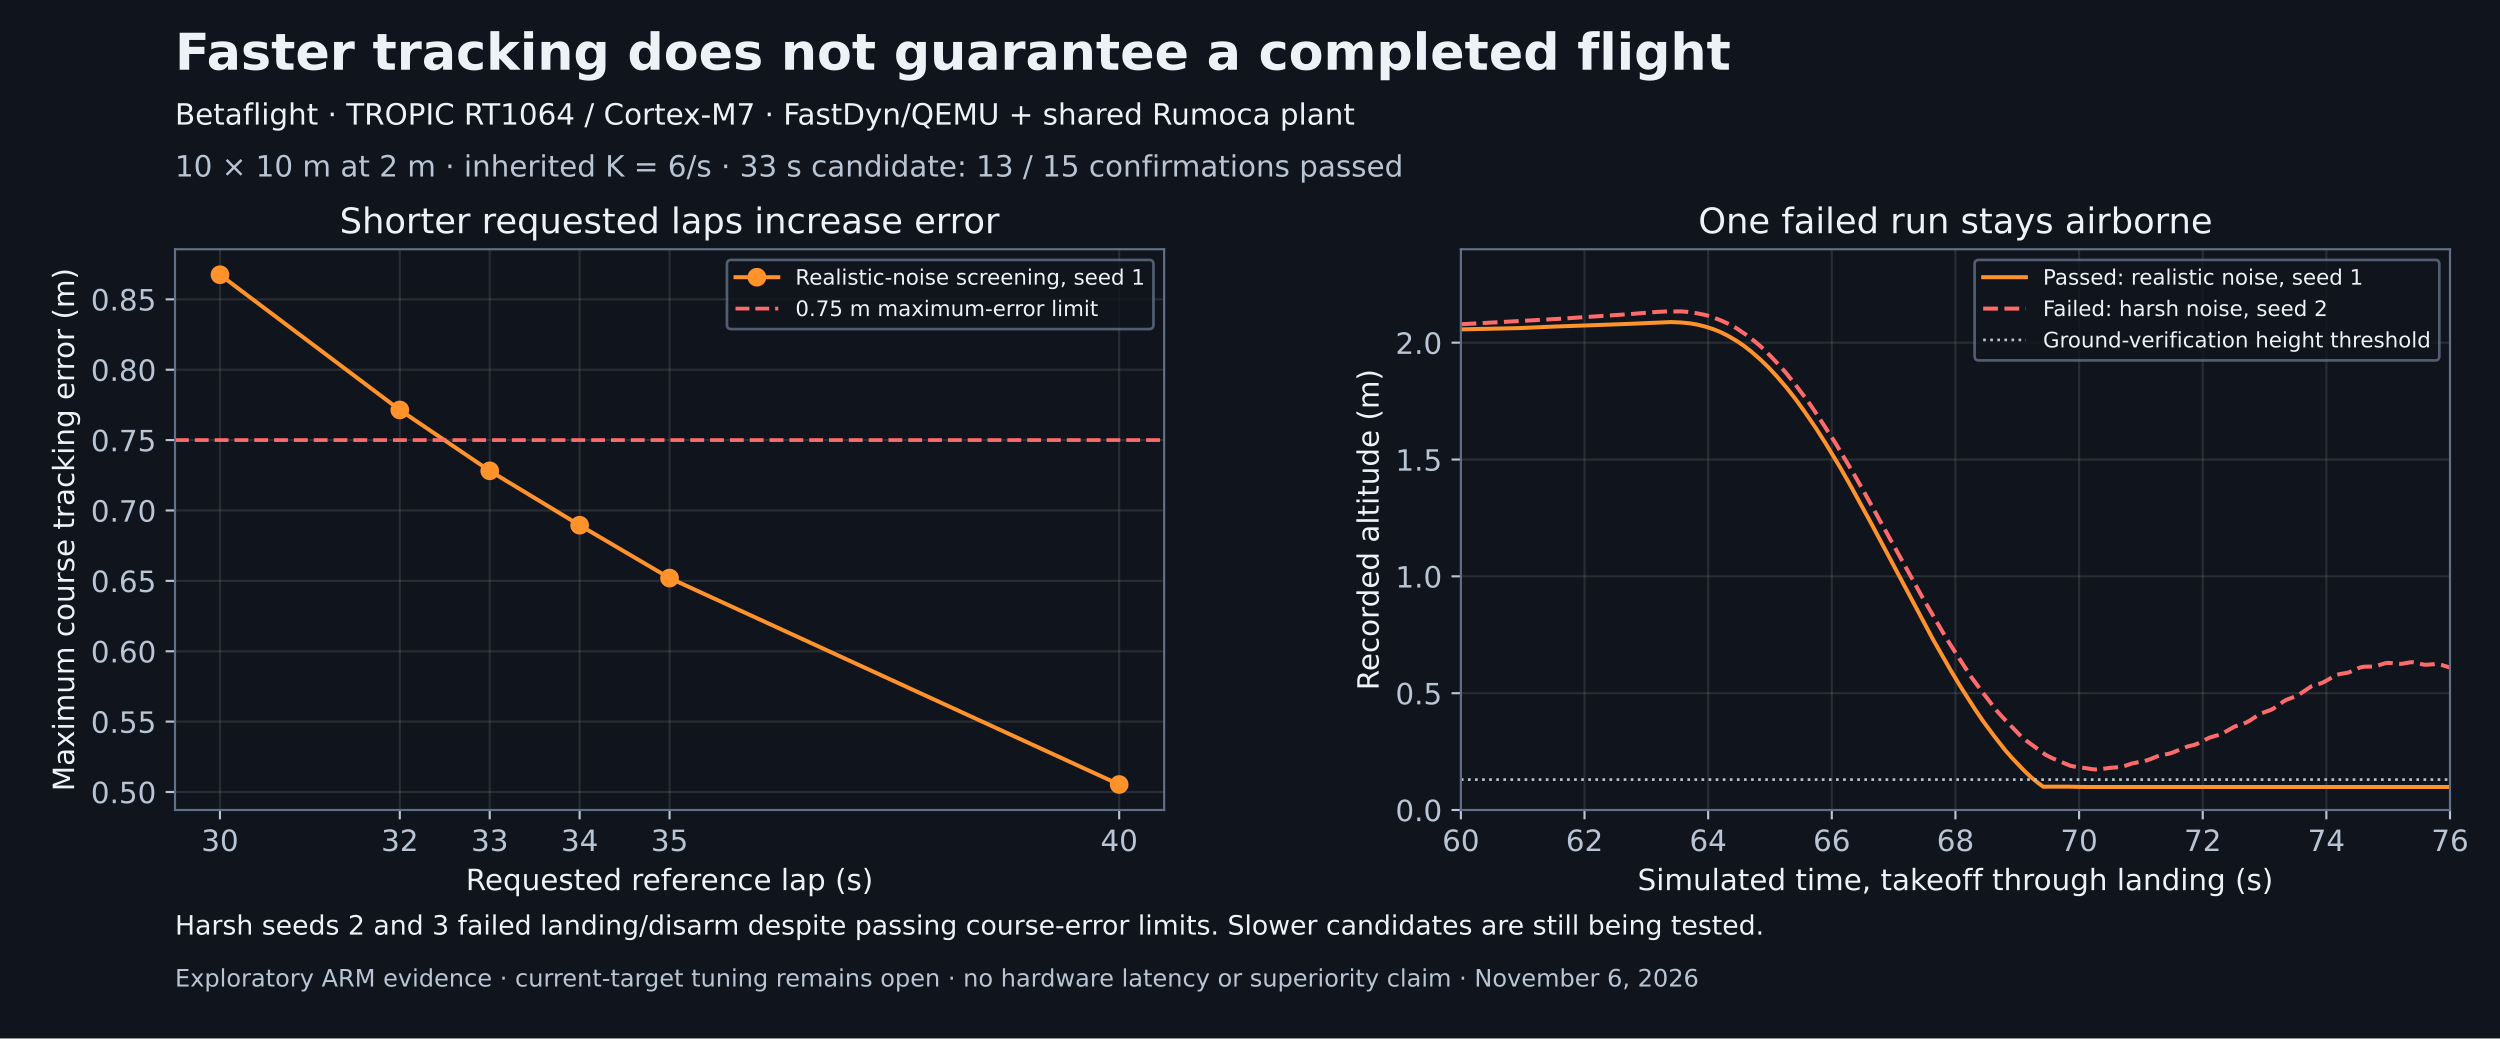
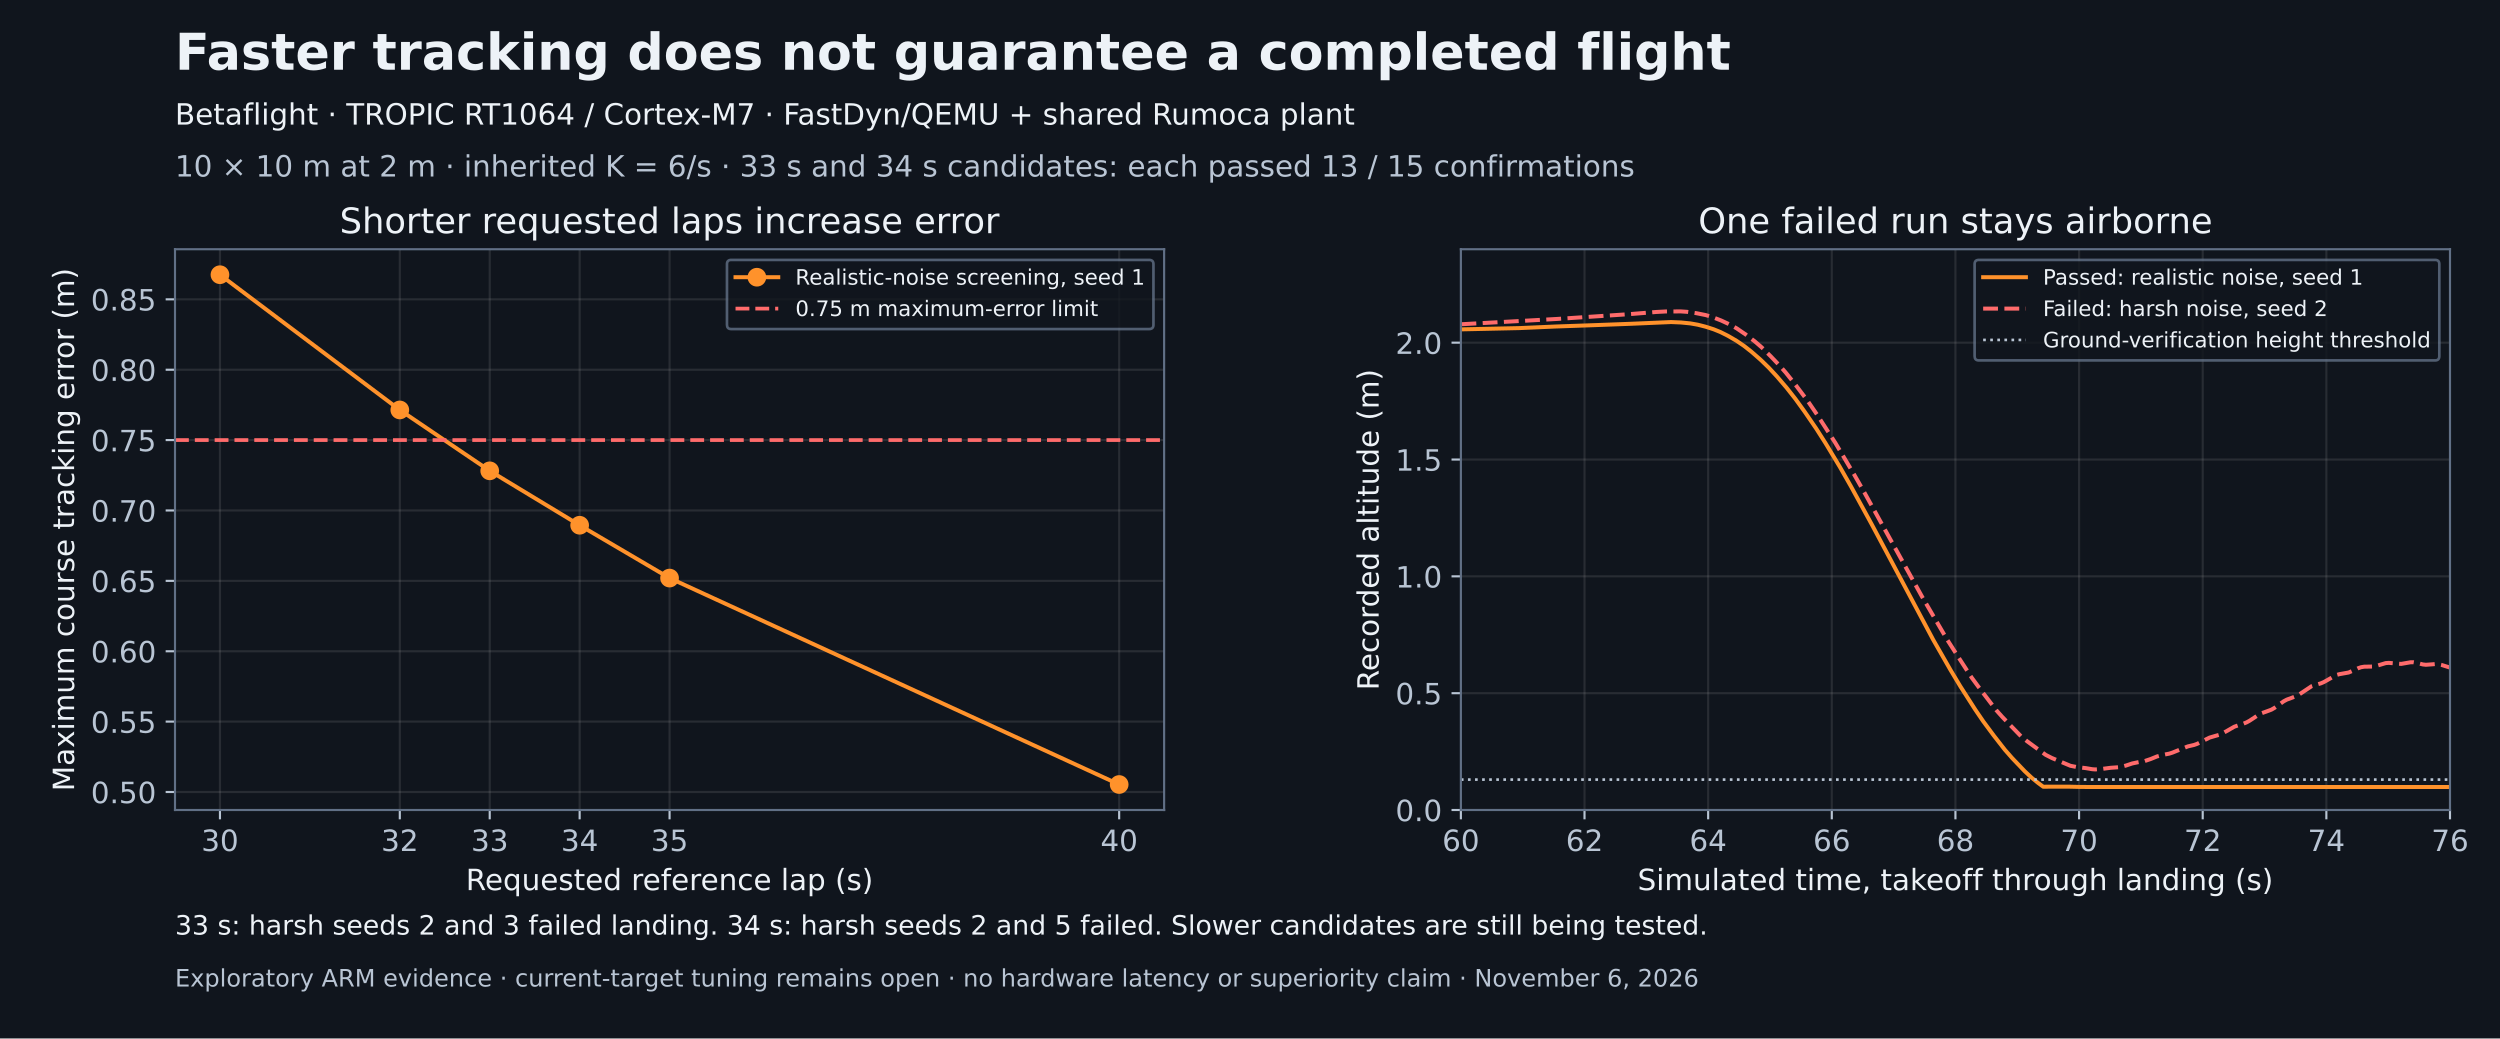
<svg xmlns="http://www.w3.org/2000/svg" xmlns:xlink="http://www.w3.org/1999/xlink" width="936pt" height="388.8pt" viewBox="0 0 936 388.8" version="1.1">
  <defs>
    <style type="text/css">*{stroke-linejoin: round; stroke-linecap: butt}</style>
  </defs>
  <g id="figure_1">
    <g id="patch_1">
      <path d="M 0 388.8  L 936 388.8  L 936 0  L 0 0  z " style="fill: #10151d" />
    </g>
    <g id="axes_1">
      <g id="patch_2">
        <path d="M 65.52 303.264  L 435.85 303.264  L 435.85 93.312  L 65.52 93.312  z " style="fill: #10151d" />
      </g>
      <g id="matplotlib.axis_1">
        <g id="xtick_1">
          <g id="line2d_1">
-             <path d="M 82.353 303.264  L 82.353 93.312  " clip-path="url(#pf06f39afa9)" style="fill: none; stroke: #b0b0b0; stroke-opacity: 0.15; stroke-width: 0.8; stroke-linecap: square" />
+             <path d="M 82.353 303.264  L 82.353 93.312  " clip-path="url(#pe255f298c9)" style="fill: none; stroke: #b0b0b0; stroke-opacity: 0.15; stroke-width: 0.8; stroke-linecap: square" />
          </g>
          <g id="line2d_2">
            <defs>
-               <path id="med9bd4db2b" d="M 0 0  L 0 3.5  " style="stroke: #b9c5d4; stroke-width: 0.8" />
+               <path id="m373512d8c6" d="M 0 0  L 0 3.5  " style="stroke: #b9c5d4; stroke-width: 0.8" />
            </defs>
            <g>
-               <use xlink:href="#med9bd4db2b" x="82.353" y="303.264" style="fill: #b9c5d4; stroke: #b9c5d4; stroke-width: 0.8" />
+               <use xlink:href="#m373512d8c6" x="82.353" y="303.264" style="fill: #b9c5d4; stroke: #b9c5d4; stroke-width: 0.8" />
            </g>
          </g>
          <g id="text_1">
            <text style="font-size: 11px; font-family: 'DejaVu Sans'; text-anchor: middle; fill: #b9c5d4" x="82.353" y="318.622" transform="rotate(-0 82.3532 318.6223)">30</text>
          </g>
        </g>
        <g id="xtick_2">
          <g id="line2d_3">
-             <path d="M 149.686 303.264  L 149.686 93.312  " clip-path="url(#pf06f39afa9)" style="fill: none; stroke: #b0b0b0; stroke-opacity: 0.15; stroke-width: 0.8; stroke-linecap: square" />
+             <path d="M 149.686 303.264  L 149.686 93.312  " clip-path="url(#pe255f298c9)" style="fill: none; stroke: #b0b0b0; stroke-opacity: 0.15; stroke-width: 0.8; stroke-linecap: square" />
          </g>
          <g id="line2d_4">
            <g>
-               <use xlink:href="#med9bd4db2b" x="149.686" y="303.264" style="fill: #b9c5d4; stroke: #b9c5d4; stroke-width: 0.8" />
+               <use xlink:href="#m373512d8c6" x="149.686" y="303.264" style="fill: #b9c5d4; stroke: #b9c5d4; stroke-width: 0.8" />
            </g>
          </g>
          <g id="text_2">
            <text style="font-size: 11px; font-family: 'DejaVu Sans'; text-anchor: middle; fill: #b9c5d4" x="149.686" y="318.622" transform="rotate(-0 149.686 318.6223)">32</text>
          </g>
        </g>
        <g id="xtick_3">
          <g id="line2d_5">
-             <path d="M 183.352 303.264  L 183.352 93.312  " clip-path="url(#pf06f39afa9)" style="fill: none; stroke: #b0b0b0; stroke-opacity: 0.15; stroke-width: 0.8; stroke-linecap: square" />
+             <path d="M 183.352 303.264  L 183.352 93.312  " clip-path="url(#pe255f298c9)" style="fill: none; stroke: #b0b0b0; stroke-opacity: 0.15; stroke-width: 0.8; stroke-linecap: square" />
          </g>
          <g id="line2d_6">
            <g>
-               <use xlink:href="#med9bd4db2b" x="183.352" y="303.264" style="fill: #b9c5d4; stroke: #b9c5d4; stroke-width: 0.8" />
+               <use xlink:href="#m373512d8c6" x="183.352" y="303.264" style="fill: #b9c5d4; stroke: #b9c5d4; stroke-width: 0.8" />
            </g>
          </g>
          <g id="text_3">
            <text style="font-size: 11px; font-family: 'DejaVu Sans'; text-anchor: middle; fill: #b9c5d4" x="183.352" y="318.622" transform="rotate(-0 183.3524 318.6223)">33</text>
          </g>
        </g>
        <g id="xtick_4">
          <g id="line2d_7">
-             <path d="M 217.019 303.264  L 217.019 93.312  " clip-path="url(#pf06f39afa9)" style="fill: none; stroke: #b0b0b0; stroke-opacity: 0.15; stroke-width: 0.8; stroke-linecap: square" />
+             <path d="M 217.019 303.264  L 217.019 93.312  " clip-path="url(#pe255f298c9)" style="fill: none; stroke: #b0b0b0; stroke-opacity: 0.15; stroke-width: 0.8; stroke-linecap: square" />
          </g>
          <g id="line2d_8">
            <g>
-               <use xlink:href="#med9bd4db2b" x="217.019" y="303.264" style="fill: #b9c5d4; stroke: #b9c5d4; stroke-width: 0.8" />
+               <use xlink:href="#m373512d8c6" x="217.019" y="303.264" style="fill: #b9c5d4; stroke: #b9c5d4; stroke-width: 0.8" />
            </g>
          </g>
          <g id="text_4">
            <text style="font-size: 11px; font-family: 'DejaVu Sans'; text-anchor: middle; fill: #b9c5d4" x="217.019" y="318.622" transform="rotate(-0 217.0188 318.6223)">34</text>
          </g>
        </g>
        <g id="xtick_5">
          <g id="line2d_9">
-             <path d="M 250.685 303.264  L 250.685 93.312  " clip-path="url(#pf06f39afa9)" style="fill: none; stroke: #b0b0b0; stroke-opacity: 0.15; stroke-width: 0.8; stroke-linecap: square" />
+             <path d="M 250.685 303.264  L 250.685 93.312  " clip-path="url(#pe255f298c9)" style="fill: none; stroke: #b0b0b0; stroke-opacity: 0.15; stroke-width: 0.8; stroke-linecap: square" />
          </g>
          <g id="line2d_10">
            <g>
-               <use xlink:href="#med9bd4db2b" x="250.685" y="303.264" style="fill: #b9c5d4; stroke: #b9c5d4; stroke-width: 0.8" />
+               <use xlink:href="#m373512d8c6" x="250.685" y="303.264" style="fill: #b9c5d4; stroke: #b9c5d4; stroke-width: 0.8" />
            </g>
          </g>
          <g id="text_5">
            <text style="font-size: 11px; font-family: 'DejaVu Sans'; text-anchor: middle; fill: #b9c5d4" x="250.685" y="318.622" transform="rotate(-0 250.6852 318.6223)">35</text>
          </g>
        </g>
        <g id="xtick_6">
          <g id="line2d_11">
-             <path d="M 419.017 303.264  L 419.017 93.312  " clip-path="url(#pf06f39afa9)" style="fill: none; stroke: #b0b0b0; stroke-opacity: 0.15; stroke-width: 0.8; stroke-linecap: square" />
+             <path d="M 419.017 303.264  L 419.017 93.312  " clip-path="url(#pe255f298c9)" style="fill: none; stroke: #b0b0b0; stroke-opacity: 0.15; stroke-width: 0.8; stroke-linecap: square" />
          </g>
          <g id="line2d_12">
            <g>
-               <use xlink:href="#med9bd4db2b" x="419.017" y="303.264" style="fill: #b9c5d4; stroke: #b9c5d4; stroke-width: 0.8" />
+               <use xlink:href="#m373512d8c6" x="419.017" y="303.264" style="fill: #b9c5d4; stroke: #b9c5d4; stroke-width: 0.8" />
            </g>
          </g>
          <g id="text_6">
            <text style="font-size: 11px; font-family: 'DejaVu Sans'; text-anchor: middle; fill: #b9c5d4" x="419.017" y="318.622" transform="rotate(-0 419.0172 318.6223)">40</text>
          </g>
        </g>
        <g id="text_7">
          <text style="font-size: 11px; font-family: 'DejaVu Sans'; text-anchor: middle; fill: #edf2f7" x="250.685" y="333.268" transform="rotate(-0 250.6852 333.2682)">Requested reference lap (s)</text>
        </g>
      </g>
      <g id="matplotlib.axis_2">
        <g id="ytick_1">
          <g id="line2d_13">
-             <path d="M 65.52 296.527  L 435.85 296.527  " clip-path="url(#pf06f39afa9)" style="fill: none; stroke: #b0b0b0; stroke-opacity: 0.15; stroke-width: 0.8; stroke-linecap: square" />
+             <path d="M 65.52 296.527  L 435.85 296.527  " clip-path="url(#pe255f298c9)" style="fill: none; stroke: #b0b0b0; stroke-opacity: 0.15; stroke-width: 0.8; stroke-linecap: square" />
          </g>
          <g id="line2d_14">
            <defs>
-               <path id="m37140871e9" d="M 0 0  L -3.5 0  " style="stroke: #b9c5d4; stroke-width: 0.8" />
+               <path id="m7a361f1f54" d="M 0 0  L -3.5 0  " style="stroke: #b9c5d4; stroke-width: 0.8" />
            </defs>
            <g>
-               <use xlink:href="#m37140871e9" x="65.52" y="296.527" style="fill: #b9c5d4; stroke: #b9c5d4; stroke-width: 0.8" />
+               <use xlink:href="#m7a361f1f54" x="65.52" y="296.527" style="fill: #b9c5d4; stroke: #b9c5d4; stroke-width: 0.8" />
            </g>
          </g>
          <g id="text_8">
            <text style="font-size: 11px; font-family: 'DejaVu Sans'; text-anchor: end; fill: #b9c5d4" x="58.52" y="300.706" transform="rotate(-0 58.52 300.7063)">0.50</text>
          </g>
        </g>
        <g id="ytick_2">
          <g id="line2d_15">
-             <path d="M 65.52 270.176  L 435.85 270.176  " clip-path="url(#pf06f39afa9)" style="fill: none; stroke: #b0b0b0; stroke-opacity: 0.15; stroke-width: 0.8; stroke-linecap: square" />
+             <path d="M 65.52 270.176  L 435.85 270.176  " clip-path="url(#pe255f298c9)" style="fill: none; stroke: #b0b0b0; stroke-opacity: 0.15; stroke-width: 0.8; stroke-linecap: square" />
          </g>
          <g id="line2d_16">
            <g>
-               <use xlink:href="#m37140871e9" x="65.52" y="270.176" style="fill: #b9c5d4; stroke: #b9c5d4; stroke-width: 0.8" />
+               <use xlink:href="#m7a361f1f54" x="65.52" y="270.176" style="fill: #b9c5d4; stroke: #b9c5d4; stroke-width: 0.8" />
            </g>
          </g>
          <g id="text_9">
            <text style="font-size: 11px; font-family: 'DejaVu Sans'; text-anchor: end; fill: #b9c5d4" x="58.52" y="274.355" transform="rotate(-0 58.52 274.355)">0.55</text>
          </g>
        </g>
        <g id="ytick_3">
          <g id="line2d_17">
-             <path d="M 65.52 243.824  L 435.85 243.824  " clip-path="url(#pf06f39afa9)" style="fill: none; stroke: #b0b0b0; stroke-opacity: 0.15; stroke-width: 0.8; stroke-linecap: square" />
+             <path d="M 65.52 243.824  L 435.85 243.824  " clip-path="url(#pe255f298c9)" style="fill: none; stroke: #b0b0b0; stroke-opacity: 0.15; stroke-width: 0.8; stroke-linecap: square" />
          </g>
          <g id="line2d_18">
            <g>
-               <use xlink:href="#m37140871e9" x="65.52" y="243.824" style="fill: #b9c5d4; stroke: #b9c5d4; stroke-width: 0.8" />
+               <use xlink:href="#m7a361f1f54" x="65.52" y="243.824" style="fill: #b9c5d4; stroke: #b9c5d4; stroke-width: 0.8" />
            </g>
          </g>
          <g id="text_10">
            <text style="font-size: 11px; font-family: 'DejaVu Sans'; text-anchor: end; fill: #b9c5d4" x="58.52" y="248.004" transform="rotate(-0 58.52 248.0036)">0.60</text>
          </g>
        </g>
        <g id="ytick_4">
          <g id="line2d_19">
-             <path d="M 65.52 217.473  L 435.85 217.473  " clip-path="url(#pf06f39afa9)" style="fill: none; stroke: #b0b0b0; stroke-opacity: 0.15; stroke-width: 0.8; stroke-linecap: square" />
+             <path d="M 65.52 217.473  L 435.85 217.473  " clip-path="url(#pe255f298c9)" style="fill: none; stroke: #b0b0b0; stroke-opacity: 0.15; stroke-width: 0.8; stroke-linecap: square" />
          </g>
          <g id="line2d_20">
            <g>
-               <use xlink:href="#m37140871e9" x="65.52" y="217.473" style="fill: #b9c5d4; stroke: #b9c5d4; stroke-width: 0.8" />
+               <use xlink:href="#m7a361f1f54" x="65.52" y="217.473" style="fill: #b9c5d4; stroke: #b9c5d4; stroke-width: 0.8" />
            </g>
          </g>
          <g id="text_11">
            <text style="font-size: 11px; font-family: 'DejaVu Sans'; text-anchor: end; fill: #b9c5d4" x="58.52" y="221.652" transform="rotate(-0 58.52 221.6522)">0.65</text>
          </g>
        </g>
        <g id="ytick_5">
          <g id="line2d_21">
-             <path d="M 65.52 191.122  L 435.85 191.122  " clip-path="url(#pf06f39afa9)" style="fill: none; stroke: #b0b0b0; stroke-opacity: 0.15; stroke-width: 0.8; stroke-linecap: square" />
+             <path d="M 65.52 191.122  L 435.85 191.122  " clip-path="url(#pe255f298c9)" style="fill: none; stroke: #b0b0b0; stroke-opacity: 0.15; stroke-width: 0.8; stroke-linecap: square" />
          </g>
          <g id="line2d_22">
            <g>
-               <use xlink:href="#m37140871e9" x="65.52" y="191.122" style="fill: #b9c5d4; stroke: #b9c5d4; stroke-width: 0.8" />
+               <use xlink:href="#m7a361f1f54" x="65.52" y="191.122" style="fill: #b9c5d4; stroke: #b9c5d4; stroke-width: 0.8" />
            </g>
          </g>
          <g id="text_12">
            <text style="font-size: 11px; font-family: 'DejaVu Sans'; text-anchor: end; fill: #b9c5d4" x="58.52" y="195.301" transform="rotate(-0 58.52 195.3008)">0.70</text>
          </g>
        </g>
        <g id="ytick_6">
          <g id="line2d_23">
-             <path d="M 65.52 164.77  L 435.85 164.77  " clip-path="url(#pf06f39afa9)" style="fill: none; stroke: #b0b0b0; stroke-opacity: 0.15; stroke-width: 0.8; stroke-linecap: square" />
+             <path d="M 65.52 164.77  L 435.85 164.77  " clip-path="url(#pe255f298c9)" style="fill: none; stroke: #b0b0b0; stroke-opacity: 0.15; stroke-width: 0.8; stroke-linecap: square" />
          </g>
          <g id="line2d_24">
            <g>
-               <use xlink:href="#m37140871e9" x="65.52" y="164.77" style="fill: #b9c5d4; stroke: #b9c5d4; stroke-width: 0.8" />
+               <use xlink:href="#m7a361f1f54" x="65.52" y="164.77" style="fill: #b9c5d4; stroke: #b9c5d4; stroke-width: 0.8" />
            </g>
          </g>
          <g id="text_13">
            <text style="font-size: 11px; font-family: 'DejaVu Sans'; text-anchor: end; fill: #b9c5d4" x="58.52" y="168.949" transform="rotate(-0 58.52 168.9494)">0.75</text>
          </g>
        </g>
        <g id="ytick_7">
          <g id="line2d_25">
-             <path d="M 65.52 138.419  L 435.85 138.419  " clip-path="url(#pf06f39afa9)" style="fill: none; stroke: #b0b0b0; stroke-opacity: 0.15; stroke-width: 0.8; stroke-linecap: square" />
+             <path d="M 65.52 138.419  L 435.85 138.419  " clip-path="url(#pe255f298c9)" style="fill: none; stroke: #b0b0b0; stroke-opacity: 0.15; stroke-width: 0.8; stroke-linecap: square" />
          </g>
          <g id="line2d_26">
            <g>
-               <use xlink:href="#m37140871e9" x="65.52" y="138.419" style="fill: #b9c5d4; stroke: #b9c5d4; stroke-width: 0.8" />
+               <use xlink:href="#m7a361f1f54" x="65.52" y="138.419" style="fill: #b9c5d4; stroke: #b9c5d4; stroke-width: 0.8" />
            </g>
          </g>
          <g id="text_14">
            <text style="font-size: 11px; font-family: 'DejaVu Sans'; text-anchor: end; fill: #b9c5d4" x="58.52" y="142.598" transform="rotate(-0 58.52 142.598)">0.80</text>
          </g>
        </g>
        <g id="ytick_8">
          <g id="line2d_27">
-             <path d="M 65.52 112.067  L 435.85 112.067  " clip-path="url(#pf06f39afa9)" style="fill: none; stroke: #b0b0b0; stroke-opacity: 0.15; stroke-width: 0.8; stroke-linecap: square" />
+             <path d="M 65.52 112.067  L 435.85 112.067  " clip-path="url(#pe255f298c9)" style="fill: none; stroke: #b0b0b0; stroke-opacity: 0.15; stroke-width: 0.8; stroke-linecap: square" />
          </g>
          <g id="line2d_28">
            <g>
-               <use xlink:href="#m37140871e9" x="65.52" y="112.067" style="fill: #b9c5d4; stroke: #b9c5d4; stroke-width: 0.8" />
+               <use xlink:href="#m7a361f1f54" x="65.52" y="112.067" style="fill: #b9c5d4; stroke: #b9c5d4; stroke-width: 0.8" />
            </g>
          </g>
          <g id="text_15">
            <text style="font-size: 11px; font-family: 'DejaVu Sans'; text-anchor: end; fill: #b9c5d4" x="58.52" y="116.247" transform="rotate(-0 58.52 116.2466)">0.85</text>
          </g>
        </g>
        <g id="text_16">
          <text style="font-size: 11px; font-family: 'DejaVu Sans'; text-anchor: middle; fill: #edf2f7" x="27.74" y="198.288" transform="rotate(-90 27.74016 198.288)">Maximum course tracking error (m)</text>
        </g>
      </g>
      <g id="line2d_29">
-         <path d="M 82.353 102.855  L 149.686 153.485  L 183.352 176.278  L 217.019 196.652  L 250.685 216.432  L 419.017 293.721  " clip-path="url(#pf06f39afa9)" style="fill: none; stroke: #ff922b; stroke-width: 1.5; stroke-linecap: square" />
+         <path d="M 82.353 102.855  L 149.686 153.485  L 183.352 176.278  L 217.019 196.652  L 250.685 216.432  L 419.017 293.721  " clip-path="url(#pe255f298c9)" style="fill: none; stroke: #ff922b; stroke-width: 1.5; stroke-linecap: square" />
        <defs>
-           <path id="m4bb91c8fc3" d="M 0 3  C 0.796 3 1.559 2.684 2.121 2.121  C 2.684 1.559 3 0.796 3 0  C 3 -0.796 2.684 -1.559 2.121 -2.121  C 1.559 -2.684 0.796 -3 0 -3  C -0.796 -3 -1.559 -2.684 -2.121 -2.121  C -2.684 -1.559 -3 -0.796 -3 0  C -3 0.796 -2.684 1.559 -2.121 2.121  C -1.559 2.684 -0.796 3 0 3  z " style="stroke: #ff922b" />
+           <path id="m27316b1f02" d="M 0 3  C 0.796 3 1.559 2.684 2.121 2.121  C 2.684 1.559 3 0.796 3 0  C 3 -0.796 2.684 -1.559 2.121 -2.121  C 1.559 -2.684 0.796 -3 0 -3  C -0.796 -3 -1.559 -2.684 -2.121 -2.121  C -2.684 -1.559 -3 -0.796 -3 0  C -3 0.796 -2.684 1.559 -2.121 2.121  C -1.559 2.684 -0.796 3 0 3  z " style="stroke: #ff922b" />
        </defs>
-         <g clip-path="url(#pf06f39afa9)">
-           <use xlink:href="#m4bb91c8fc3" x="82.353" y="102.855" style="fill: #ff922b; stroke: #ff922b" />
-           <use xlink:href="#m4bb91c8fc3" x="149.686" y="153.485" style="fill: #ff922b; stroke: #ff922b" />
-           <use xlink:href="#m4bb91c8fc3" x="183.352" y="176.278" style="fill: #ff922b; stroke: #ff922b" />
-           <use xlink:href="#m4bb91c8fc3" x="217.019" y="196.652" style="fill: #ff922b; stroke: #ff922b" />
-           <use xlink:href="#m4bb91c8fc3" x="250.685" y="216.432" style="fill: #ff922b; stroke: #ff922b" />
-           <use xlink:href="#m4bb91c8fc3" x="419.017" y="293.721" style="fill: #ff922b; stroke: #ff922b" />
+         <g clip-path="url(#pe255f298c9)">
+           <use xlink:href="#m27316b1f02" x="82.353" y="102.855" style="fill: #ff922b; stroke: #ff922b" />
+           <use xlink:href="#m27316b1f02" x="149.686" y="153.485" style="fill: #ff922b; stroke: #ff922b" />
+           <use xlink:href="#m27316b1f02" x="183.352" y="176.278" style="fill: #ff922b; stroke: #ff922b" />
+           <use xlink:href="#m27316b1f02" x="217.019" y="196.652" style="fill: #ff922b; stroke: #ff922b" />
+           <use xlink:href="#m27316b1f02" x="250.685" y="216.432" style="fill: #ff922b; stroke: #ff922b" />
+           <use xlink:href="#m27316b1f02" x="419.017" y="293.721" style="fill: #ff922b; stroke: #ff922b" />
        </g>
      </g>
      <g id="line2d_30">
-         <path d="M 65.52 164.77  L 435.85 164.77  " clip-path="url(#pf06f39afa9)" style="fill: none; stroke-dasharray: 5.18,2.24; stroke-dashoffset: 0; stroke: #ff6b6b; stroke-width: 1.4" />
+         <path d="M 65.52 164.77  L 435.85 164.77  " clip-path="url(#pe255f298c9)" style="fill: none; stroke-dasharray: 5.18,2.24; stroke-dashoffset: 0; stroke: #ff6b6b; stroke-width: 1.4" />
      </g>
      <g id="patch_3">
        <path d="M 65.52 303.264  L 65.52 93.312  " style="fill: none; stroke: #617086; stroke-width: 0.8; stroke-linejoin: miter; stroke-linecap: square" />
      </g>
      <g id="patch_4">
        <path d="M 435.85 303.264  L 435.85 93.312  " style="fill: none; stroke: #617086; stroke-width: 0.8; stroke-linejoin: miter; stroke-linecap: square" />
      </g>
      <g id="patch_5">
        <path d="M 65.52 303.264  L 435.85 303.264  " style="fill: none; stroke: #617086; stroke-width: 0.8; stroke-linejoin: miter; stroke-linecap: square" />
      </g>
      <g id="patch_6">
        <path d="M 65.52 93.312  L 435.85 93.312  " style="fill: none; stroke: #617086; stroke-width: 0.8; stroke-linejoin: miter; stroke-linecap: square" />
      </g>
      <g id="text_17">
        <text style="font-size: 13.2px; font-family: 'DejaVu Sans'; text-anchor: middle; fill: #edf2f7" x="250.685" y="87.312" transform="rotate(-0 250.6852 87.312)">Shorter requested laps increase error</text>
      </g>
      <g id="legend_1">
        <g id="patch_7">
          <path d="M 273.78 123.197  L 430.25 123.197  Q 431.85 123.197 431.85 121.597  L 431.85 98.912  Q 431.85 97.312 430.25 97.312  L 273.78 97.312  Q 272.18 97.312 272.18 98.912  L 272.18 121.597  Q 272.18 123.197 273.78 123.197  z " style="fill: #10151d; opacity: 0.8; stroke: #617086; stroke-linejoin: miter" />
        </g>
        <g id="line2d_31">
          <path d="M 275.38 103.791  L 283.38 103.791  L 291.38 103.791  " style="fill: none; stroke: #ff922b; stroke-width: 1.5; stroke-linecap: square" />
          <g>
-             <use xlink:href="#m4bb91c8fc3" x="283.38" y="103.791" style="fill: #ff922b; stroke: #ff922b" />
+             <use xlink:href="#m27316b1f02" x="283.38" y="103.791" style="fill: #ff922b; stroke: #ff922b" />
          </g>
        </g>
        <g id="text_18">
          <text style="font-size: 8px; font-family: 'DejaVu Sans'; text-anchor: start; fill: #edf2f7" x="297.78" y="106.591" transform="rotate(-0 297.7804 106.5907)">Realistic-noise screening, seed 1</text>
        </g>
        <g id="line2d_32">
          <path d="M 275.38 115.533  L 283.38 115.533  L 291.38 115.533  " style="fill: none; stroke-dasharray: 5.18,2.24; stroke-dashoffset: 0; stroke: #ff6b6b; stroke-width: 1.4" />
        </g>
        <g id="text_19">
          <text style="font-size: 8px; font-family: 'DejaVu Sans'; text-anchor: start; fill: #edf2f7" x="297.78" y="118.333" transform="rotate(-0 297.7804 118.3333)">0.75 m maximum-error limit</text>
        </g>
      </g>
    </g>
    <g id="axes_2">
      <g id="patch_8">
        <path d="M 546.95 303.264  L 917.28 303.264  L 917.28 93.312  L 546.95 93.312  z " style="fill: #10151d" />
      </g>
      <g id="matplotlib.axis_3">
        <g id="xtick_7">
          <g id="line2d_33">
-             <path d="M 546.95 303.264  L 546.95 93.312  " clip-path="url(#p5b71e6d567)" style="fill: none; stroke: #b0b0b0; stroke-opacity: 0.15; stroke-width: 0.8; stroke-linecap: square" />
+             <path d="M 546.95 303.264  L 546.95 93.312  " clip-path="url(#p3791fb62cb)" style="fill: none; stroke: #b0b0b0; stroke-opacity: 0.15; stroke-width: 0.8; stroke-linecap: square" />
          </g>
          <g id="line2d_34">
            <g>
-               <use xlink:href="#med9bd4db2b" x="546.95" y="303.264" style="fill: #b9c5d4; stroke: #b9c5d4; stroke-width: 0.8" />
+               <use xlink:href="#m373512d8c6" x="546.95" y="303.264" style="fill: #b9c5d4; stroke: #b9c5d4; stroke-width: 0.8" />
            </g>
          </g>
          <g id="text_20">
            <text style="font-size: 11px; font-family: 'DejaVu Sans'; text-anchor: middle; fill: #b9c5d4" x="546.95" y="318.622" transform="rotate(-0 546.9496 318.6223)">60</text>
          </g>
        </g>
        <g id="xtick_8">
          <g id="line2d_35">
-             <path d="M 593.241 303.264  L 593.241 93.312  " clip-path="url(#p5b71e6d567)" style="fill: none; stroke: #b0b0b0; stroke-opacity: 0.15; stroke-width: 0.8; stroke-linecap: square" />
+             <path d="M 593.241 303.264  L 593.241 93.312  " clip-path="url(#p3791fb62cb)" style="fill: none; stroke: #b0b0b0; stroke-opacity: 0.15; stroke-width: 0.8; stroke-linecap: square" />
          </g>
          <g id="line2d_36">
            <g>
-               <use xlink:href="#med9bd4db2b" x="593.241" y="303.264" style="fill: #b9c5d4; stroke: #b9c5d4; stroke-width: 0.8" />
+               <use xlink:href="#m373512d8c6" x="593.241" y="303.264" style="fill: #b9c5d4; stroke: #b9c5d4; stroke-width: 0.8" />
            </g>
          </g>
          <g id="text_21">
            <text style="font-size: 11px; font-family: 'DejaVu Sans'; text-anchor: middle; fill: #b9c5d4" x="593.241" y="318.622" transform="rotate(-0 593.2409 318.6223)">62</text>
          </g>
        </g>
        <g id="xtick_9">
          <g id="line2d_37">
-             <path d="M 639.532 303.264  L 639.532 93.312  " clip-path="url(#p5b71e6d567)" style="fill: none; stroke: #b0b0b0; stroke-opacity: 0.15; stroke-width: 0.8; stroke-linecap: square" />
+             <path d="M 639.532 303.264  L 639.532 93.312  " clip-path="url(#p3791fb62cb)" style="fill: none; stroke: #b0b0b0; stroke-opacity: 0.15; stroke-width: 0.8; stroke-linecap: square" />
          </g>
          <g id="line2d_38">
            <g>
-               <use xlink:href="#med9bd4db2b" x="639.532" y="303.264" style="fill: #b9c5d4; stroke: #b9c5d4; stroke-width: 0.8" />
+               <use xlink:href="#m373512d8c6" x="639.532" y="303.264" style="fill: #b9c5d4; stroke: #b9c5d4; stroke-width: 0.8" />
            </g>
          </g>
          <g id="text_22">
            <text style="font-size: 11px; font-family: 'DejaVu Sans'; text-anchor: middle; fill: #b9c5d4" x="639.532" y="318.622" transform="rotate(-0 639.5322 318.6223)">64</text>
          </g>
        </g>
        <g id="xtick_10">
          <g id="line2d_39">
-             <path d="M 685.823 303.264  L 685.823 93.312  " clip-path="url(#p5b71e6d567)" style="fill: none; stroke: #b0b0b0; stroke-opacity: 0.15; stroke-width: 0.8; stroke-linecap: square" />
+             <path d="M 685.823 303.264  L 685.823 93.312  " clip-path="url(#p3791fb62cb)" style="fill: none; stroke: #b0b0b0; stroke-opacity: 0.15; stroke-width: 0.8; stroke-linecap: square" />
          </g>
          <g id="line2d_40">
            <g>
-               <use xlink:href="#med9bd4db2b" x="685.823" y="303.264" style="fill: #b9c5d4; stroke: #b9c5d4; stroke-width: 0.8" />
+               <use xlink:href="#m373512d8c6" x="685.823" y="303.264" style="fill: #b9c5d4; stroke: #b9c5d4; stroke-width: 0.8" />
            </g>
          </g>
          <g id="text_23">
            <text style="font-size: 11px; font-family: 'DejaVu Sans'; text-anchor: middle; fill: #b9c5d4" x="685.823" y="318.622" transform="rotate(-0 685.8235 318.6223)">66</text>
          </g>
        </g>
        <g id="xtick_11">
          <g id="line2d_41">
-             <path d="M 732.115 303.264  L 732.115 93.312  " clip-path="url(#p5b71e6d567)" style="fill: none; stroke: #b0b0b0; stroke-opacity: 0.15; stroke-width: 0.8; stroke-linecap: square" />
+             <path d="M 732.115 303.264  L 732.115 93.312  " clip-path="url(#p3791fb62cb)" style="fill: none; stroke: #b0b0b0; stroke-opacity: 0.15; stroke-width: 0.8; stroke-linecap: square" />
          </g>
          <g id="line2d_42">
            <g>
-               <use xlink:href="#med9bd4db2b" x="732.115" y="303.264" style="fill: #b9c5d4; stroke: #b9c5d4; stroke-width: 0.8" />
+               <use xlink:href="#m373512d8c6" x="732.115" y="303.264" style="fill: #b9c5d4; stroke: #b9c5d4; stroke-width: 0.8" />
            </g>
          </g>
          <g id="text_24">
            <text style="font-size: 11px; font-family: 'DejaVu Sans'; text-anchor: middle; fill: #b9c5d4" x="732.115" y="318.622" transform="rotate(-0 732.1148 318.6223)">68</text>
          </g>
        </g>
        <g id="xtick_12">
          <g id="line2d_43">
-             <path d="M 778.406 303.264  L 778.406 93.312  " clip-path="url(#p5b71e6d567)" style="fill: none; stroke: #b0b0b0; stroke-opacity: 0.15; stroke-width: 0.8; stroke-linecap: square" />
+             <path d="M 778.406 303.264  L 778.406 93.312  " clip-path="url(#p3791fb62cb)" style="fill: none; stroke: #b0b0b0; stroke-opacity: 0.15; stroke-width: 0.8; stroke-linecap: square" />
          </g>
          <g id="line2d_44">
            <g>
-               <use xlink:href="#med9bd4db2b" x="778.406" y="303.264" style="fill: #b9c5d4; stroke: #b9c5d4; stroke-width: 0.8" />
+               <use xlink:href="#m373512d8c6" x="778.406" y="303.264" style="fill: #b9c5d4; stroke: #b9c5d4; stroke-width: 0.8" />
            </g>
          </g>
          <g id="text_25">
            <text style="font-size: 11px; font-family: 'DejaVu Sans'; text-anchor: middle; fill: #b9c5d4" x="778.406" y="318.622" transform="rotate(-0 778.4061 318.6223)">70</text>
          </g>
        </g>
        <g id="xtick_13">
          <g id="line2d_45">
-             <path d="M 824.697 303.264  L 824.697 93.312  " clip-path="url(#p5b71e6d567)" style="fill: none; stroke: #b0b0b0; stroke-opacity: 0.15; stroke-width: 0.8; stroke-linecap: square" />
+             <path d="M 824.697 303.264  L 824.697 93.312  " clip-path="url(#p3791fb62cb)" style="fill: none; stroke: #b0b0b0; stroke-opacity: 0.15; stroke-width: 0.8; stroke-linecap: square" />
          </g>
          <g id="line2d_46">
            <g>
-               <use xlink:href="#med9bd4db2b" x="824.697" y="303.264" style="fill: #b9c5d4; stroke: #b9c5d4; stroke-width: 0.8" />
+               <use xlink:href="#m373512d8c6" x="824.697" y="303.264" style="fill: #b9c5d4; stroke: #b9c5d4; stroke-width: 0.8" />
            </g>
          </g>
          <g id="text_26">
            <text style="font-size: 11px; font-family: 'DejaVu Sans'; text-anchor: middle; fill: #b9c5d4" x="824.697" y="318.622" transform="rotate(-0 824.6974 318.6223)">72</text>
          </g>
        </g>
        <g id="xtick_14">
          <g id="line2d_47">
-             <path d="M 870.989 303.264  L 870.989 93.312  " clip-path="url(#p5b71e6d567)" style="fill: none; stroke: #b0b0b0; stroke-opacity: 0.15; stroke-width: 0.8; stroke-linecap: square" />
+             <path d="M 870.989 303.264  L 870.989 93.312  " clip-path="url(#p3791fb62cb)" style="fill: none; stroke: #b0b0b0; stroke-opacity: 0.15; stroke-width: 0.8; stroke-linecap: square" />
          </g>
          <g id="line2d_48">
            <g>
-               <use xlink:href="#med9bd4db2b" x="870.989" y="303.264" style="fill: #b9c5d4; stroke: #b9c5d4; stroke-width: 0.8" />
+               <use xlink:href="#m373512d8c6" x="870.989" y="303.264" style="fill: #b9c5d4; stroke: #b9c5d4; stroke-width: 0.8" />
            </g>
          </g>
          <g id="text_27">
            <text style="font-size: 11px; font-family: 'DejaVu Sans'; text-anchor: middle; fill: #b9c5d4" x="870.989" y="318.622" transform="rotate(-0 870.9887 318.6223)">74</text>
          </g>
        </g>
        <g id="xtick_15">
          <g id="line2d_49">
-             <path d="M 917.28 303.264  L 917.28 93.312  " clip-path="url(#p5b71e6d567)" style="fill: none; stroke: #b0b0b0; stroke-opacity: 0.15; stroke-width: 0.8; stroke-linecap: square" />
+             <path d="M 917.28 303.264  L 917.28 93.312  " clip-path="url(#p3791fb62cb)" style="fill: none; stroke: #b0b0b0; stroke-opacity: 0.15; stroke-width: 0.8; stroke-linecap: square" />
          </g>
          <g id="line2d_50">
            <g>
-               <use xlink:href="#med9bd4db2b" x="917.28" y="303.264" style="fill: #b9c5d4; stroke: #b9c5d4; stroke-width: 0.8" />
+               <use xlink:href="#m373512d8c6" x="917.28" y="303.264" style="fill: #b9c5d4; stroke: #b9c5d4; stroke-width: 0.8" />
            </g>
          </g>
          <g id="text_28">
            <text style="font-size: 11px; font-family: 'DejaVu Sans'; text-anchor: middle; fill: #b9c5d4" x="917.28" y="318.622" transform="rotate(-0 917.28 318.6223)">76</text>
          </g>
        </g>
        <g id="text_29">
          <text style="font-size: 11px; font-family: 'DejaVu Sans'; text-anchor: middle; fill: #edf2f7" x="732.115" y="333.268" transform="rotate(-0 732.1148 333.2682)">Simulated time, takeoff through landing (s)</text>
        </g>
      </g>
      <g id="matplotlib.axis_4">
        <g id="ytick_9">
          <g id="line2d_51">
-             <path d="M 546.95 303.264  L 917.28 303.264  " clip-path="url(#p5b71e6d567)" style="fill: none; stroke: #b0b0b0; stroke-opacity: 0.15; stroke-width: 0.8; stroke-linecap: square" />
+             <path d="M 546.95 303.264  L 917.28 303.264  " clip-path="url(#p3791fb62cb)" style="fill: none; stroke: #b0b0b0; stroke-opacity: 0.15; stroke-width: 0.8; stroke-linecap: square" />
          </g>
          <g id="line2d_52">
            <g>
-               <use xlink:href="#m37140871e9" x="546.95" y="303.264" style="fill: #b9c5d4; stroke: #b9c5d4; stroke-width: 0.8" />
+               <use xlink:href="#m7a361f1f54" x="546.95" y="303.264" style="fill: #b9c5d4; stroke: #b9c5d4; stroke-width: 0.8" />
            </g>
          </g>
          <g id="text_30">
            <text style="font-size: 11px; font-family: 'DejaVu Sans'; text-anchor: end; fill: #b9c5d4" x="539.95" y="307.443" transform="rotate(-0 539.9496 307.4431)">0.0</text>
          </g>
        </g>
        <g id="ytick_10">
          <g id="line2d_53">
-             <path d="M 546.95 259.524  L 917.28 259.524  " clip-path="url(#p5b71e6d567)" style="fill: none; stroke: #b0b0b0; stroke-opacity: 0.15; stroke-width: 0.8; stroke-linecap: square" />
+             <path d="M 546.95 259.524  L 917.28 259.524  " clip-path="url(#p3791fb62cb)" style="fill: none; stroke: #b0b0b0; stroke-opacity: 0.15; stroke-width: 0.8; stroke-linecap: square" />
          </g>
          <g id="line2d_54">
            <g>
-               <use xlink:href="#m37140871e9" x="546.95" y="259.524" style="fill: #b9c5d4; stroke: #b9c5d4; stroke-width: 0.8" />
+               <use xlink:href="#m7a361f1f54" x="546.95" y="259.524" style="fill: #b9c5d4; stroke: #b9c5d4; stroke-width: 0.8" />
            </g>
          </g>
          <g id="text_31">
            <text style="font-size: 11px; font-family: 'DejaVu Sans'; text-anchor: end; fill: #b9c5d4" x="539.95" y="263.703" transform="rotate(-0 539.9496 263.7031)">0.5</text>
          </g>
        </g>
        <g id="ytick_11">
          <g id="line2d_55">
-             <path d="M 546.95 215.784  L 917.28 215.784  " clip-path="url(#p5b71e6d567)" style="fill: none; stroke: #b0b0b0; stroke-opacity: 0.15; stroke-width: 0.8; stroke-linecap: square" />
+             <path d="M 546.95 215.784  L 917.28 215.784  " clip-path="url(#p3791fb62cb)" style="fill: none; stroke: #b0b0b0; stroke-opacity: 0.15; stroke-width: 0.8; stroke-linecap: square" />
          </g>
          <g id="line2d_56">
            <g>
-               <use xlink:href="#m37140871e9" x="546.95" y="215.784" style="fill: #b9c5d4; stroke: #b9c5d4; stroke-width: 0.8" />
+               <use xlink:href="#m7a361f1f54" x="546.95" y="215.784" style="fill: #b9c5d4; stroke: #b9c5d4; stroke-width: 0.8" />
            </g>
          </g>
          <g id="text_32">
            <text style="font-size: 11px; font-family: 'DejaVu Sans'; text-anchor: end; fill: #b9c5d4" x="539.95" y="219.963" transform="rotate(-0 539.9496 219.9631)">1.0</text>
          </g>
        </g>
        <g id="ytick_12">
          <g id="line2d_57">
-             <path d="M 546.95 172.044  L 917.28 172.044  " clip-path="url(#p5b71e6d567)" style="fill: none; stroke: #b0b0b0; stroke-opacity: 0.15; stroke-width: 0.8; stroke-linecap: square" />
+             <path d="M 546.95 172.044  L 917.28 172.044  " clip-path="url(#p3791fb62cb)" style="fill: none; stroke: #b0b0b0; stroke-opacity: 0.15; stroke-width: 0.8; stroke-linecap: square" />
          </g>
          <g id="line2d_58">
            <g>
-               <use xlink:href="#m37140871e9" x="546.95" y="172.044" style="fill: #b9c5d4; stroke: #b9c5d4; stroke-width: 0.8" />
+               <use xlink:href="#m7a361f1f54" x="546.95" y="172.044" style="fill: #b9c5d4; stroke: #b9c5d4; stroke-width: 0.8" />
            </g>
          </g>
          <g id="text_33">
            <text style="font-size: 11px; font-family: 'DejaVu Sans'; text-anchor: end; fill: #b9c5d4" x="539.95" y="176.223" transform="rotate(-0 539.9496 176.2231)">1.5</text>
          </g>
        </g>
        <g id="ytick_13">
          <g id="line2d_59">
-             <path d="M 546.95 128.304  L 917.28 128.304  " clip-path="url(#p5b71e6d567)" style="fill: none; stroke: #b0b0b0; stroke-opacity: 0.15; stroke-width: 0.8; stroke-linecap: square" />
+             <path d="M 546.95 128.304  L 917.28 128.304  " clip-path="url(#p3791fb62cb)" style="fill: none; stroke: #b0b0b0; stroke-opacity: 0.15; stroke-width: 0.8; stroke-linecap: square" />
          </g>
          <g id="line2d_60">
            <g>
-               <use xlink:href="#m37140871e9" x="546.95" y="128.304" style="fill: #b9c5d4; stroke: #b9c5d4; stroke-width: 0.8" />
+               <use xlink:href="#m7a361f1f54" x="546.95" y="128.304" style="fill: #b9c5d4; stroke: #b9c5d4; stroke-width: 0.8" />
            </g>
          </g>
          <g id="text_34">
            <text style="font-size: 11px; font-family: 'DejaVu Sans'; text-anchor: end; fill: #b9c5d4" x="539.95" y="132.483" transform="rotate(-0 539.9496 132.4831)">2.0</text>
          </g>
        </g>
        <g id="text_35">
          <text style="font-size: 11px; font-family: 'DejaVu Sans'; text-anchor: middle; fill: #edf2f7" x="516.168" y="198.288" transform="rotate(-90 516.1685 198.288)">Recorded altitude (m)</text>
        </g>
      </g>
      <g id="line2d_61">
-         <path d="M 546.95 123.316  L 568.938 122.837  L 582.362 122.248  L 597.87 121.702  L 610.6 121.226  L 625.645 120.577  L 629.348 120.735  L 632.82 121.077  L 635.597 121.563  L 638.606 122.324  L 641.615 123.297  L 644.161 124.332  L 646.939 125.726  L 650.179 127.618  L 652.957 129.503  L 655.734 131.683  L 659.206 134.728  L 662.215 137.645  L 665.224 140.882  L 668.927 145.199  L 672.168 149.314  L 675.639 154.112  L 680.037 160.536  L 683.509 165.982  L 688.832 174.801  L 692.999 182.108  L 700.868 196.493  L 723.782 239.513  L 730.263 250.832  L 733.966 256.99  L 739.521 265.666  L 742.53 270.083  L 746.465 275.39  L 750.631 280.73  L 753.409 283.89  L 758.038 288.732  L 760.584 291.124  L 763.13 293.183  L 764.982 294.548  L 766.139 294.54  L 774.471 294.522  L 778.638 294.628  L 783.961 294.659  L 917.28 294.659  L 917.28 294.659  " clip-path="url(#p5b71e6d567)" style="fill: none; stroke: #ff922b; stroke-width: 1.5; stroke-linecap: square" />
+         <path d="M 546.95 123.316  L 568.938 122.837  L 582.362 122.248  L 597.87 121.702  L 610.6 121.226  L 625.645 120.577  L 629.348 120.735  L 632.82 121.077  L 635.597 121.563  L 638.606 122.324  L 641.615 123.297  L 644.161 124.332  L 646.939 125.726  L 650.179 127.618  L 652.957 129.503  L 655.734 131.683  L 659.206 134.728  L 662.215 137.645  L 665.224 140.882  L 668.927 145.199  L 672.168 149.314  L 675.639 154.112  L 680.037 160.536  L 683.509 165.982  L 688.832 174.801  L 692.999 182.108  L 700.868 196.493  L 723.782 239.513  L 730.263 250.832  L 733.966 256.99  L 739.521 265.666  L 742.53 270.083  L 746.465 275.39  L 750.631 280.73  L 753.409 283.89  L 758.038 288.732  L 760.584 291.124  L 763.13 293.183  L 764.982 294.548  L 766.139 294.54  L 774.471 294.522  L 778.638 294.628  L 783.961 294.659  L 917.28 294.659  L 917.28 294.659  " clip-path="url(#p3791fb62cb)" style="fill: none; stroke: #ff922b; stroke-width: 1.5; stroke-linecap: square" />
      </g>
      <g id="line2d_62">
-         <path d="M 547.181 121.394  L 583.057 119.408  L 609.674 117.647  L 620.09 116.803  L 623.562 116.621  L 629.348 116.594  L 631.663 116.753  L 635.135 117.26  L 638.606 117.964  L 640.921 118.642  L 644.393 119.994  L 647.865 121.602  L 650.179 122.916  L 653.651 125.287  L 657.123 127.925  L 659.437 129.93  L 662.909 133.339  L 666.381 136.984  L 668.696 139.63  L 672.168 143.985  L 676.797 150.103  L 680.269 155.182  L 687.212 165.918  L 694.156 177.608  L 697.628 183.677  L 719.616 223.395  L 728.874 239.248  L 733.504 246.476  L 738.133 253.61  L 741.605 258.315  L 747.391 265.886  L 749.705 268.47  L 756.649 275.647  L 758.964 277.541  L 765.907 282.62  L 768.222 283.796  L 775.166 286.713  L 777.48 287.165  L 780.952 287.591  L 783.267 287.984  L 784.424 288.079  L 786.739 287.92  L 790.21 287.46  L 793.682 287.219  L 795.997 286.612  L 798.311 285.836  L 800.626 285.35  L 802.94 284.944  L 805.255 284.162  L 807.57 283.217  L 809.884 282.612  L 812.199 282.154  L 813.356 281.783  L 819.142 279.451  L 821.457 278.91  L 822.614 278.496  L 824.929 277.311  L 827.243 276.164  L 829.558 275.482  L 830.715 275.16  L 831.873 274.716  L 834.187 273.415  L 836.502 272.089  L 838.816 271.279  L 839.974 270.927  L 841.131 270.456  L 842.288 269.816  L 845.76 267.525  L 846.917 266.978  L 850.389 265.71  L 851.546 265.047  L 855.018 262.563  L 856.175 261.942  L 859.647 260.654  L 860.805 260.015  L 865.434 256.928  L 867.748 256.196  L 868.906 255.854  L 870.063 255.359  L 874.692 252.737  L 875.849 252.415  L 879.321 251.791  L 881.636 250.773  L 882.793 250.223  L 883.95 249.812  L 885.108 249.613  L 888.579 249.549  L 889.737 249.309  L 893.209 248.262  L 894.366 248.175  L 898.995 248.568  L 902.467 247.961  L 903.624 247.962  L 904.781 248.163  L 907.096 248.764  L 908.253 248.894  L 910.568 248.726  L 911.725 248.626  L 912.882 248.678  L 914.04 248.93  L 917.28 249.944  L 917.28 249.944  " clip-path="url(#p5b71e6d567)" style="fill: none; stroke-dasharray: 5.55,2.4; stroke-dashoffset: 0; stroke: #ff6b6b; stroke-width: 1.5" />
+         <path d="M 547.181 121.394  L 583.057 119.408  L 609.674 117.647  L 620.09 116.803  L 623.562 116.621  L 629.348 116.594  L 631.663 116.753  L 635.135 117.26  L 638.606 117.964  L 640.921 118.642  L 644.393 119.994  L 647.865 121.602  L 650.179 122.916  L 653.651 125.287  L 657.123 127.925  L 659.437 129.93  L 662.909 133.339  L 666.381 136.984  L 668.696 139.63  L 672.168 143.985  L 676.797 150.103  L 680.269 155.182  L 687.212 165.918  L 694.156 177.608  L 697.628 183.677  L 719.616 223.395  L 728.874 239.248  L 733.504 246.476  L 738.133 253.61  L 741.605 258.315  L 747.391 265.886  L 749.705 268.47  L 756.649 275.647  L 758.964 277.541  L 765.907 282.62  L 768.222 283.796  L 775.166 286.713  L 777.48 287.165  L 780.952 287.591  L 783.267 287.984  L 784.424 288.079  L 786.739 287.92  L 790.21 287.46  L 793.682 287.219  L 795.997 286.612  L 798.311 285.836  L 800.626 285.35  L 802.94 284.944  L 805.255 284.162  L 807.57 283.217  L 809.884 282.612  L 812.199 282.154  L 813.356 281.783  L 819.142 279.451  L 821.457 278.91  L 822.614 278.496  L 824.929 277.311  L 827.243 276.164  L 829.558 275.482  L 830.715 275.16  L 831.873 274.716  L 834.187 273.415  L 836.502 272.089  L 838.816 271.279  L 839.974 270.927  L 841.131 270.456  L 842.288 269.816  L 845.76 267.525  L 846.917 266.978  L 850.389 265.71  L 851.546 265.047  L 855.018 262.563  L 856.175 261.942  L 859.647 260.654  L 860.805 260.015  L 865.434 256.928  L 867.748 256.196  L 868.906 255.854  L 870.063 255.359  L 874.692 252.737  L 875.849 252.415  L 879.321 251.791  L 881.636 250.773  L 882.793 250.223  L 883.95 249.812  L 885.108 249.613  L 888.579 249.549  L 889.737 249.309  L 893.209 248.262  L 894.366 248.175  L 898.995 248.568  L 902.467 247.961  L 903.624 247.962  L 904.781 248.163  L 907.096 248.764  L 908.253 248.894  L 910.568 248.726  L 911.725 248.626  L 912.882 248.678  L 914.04 248.93  L 917.28 249.944  L 917.28 249.944  " clip-path="url(#p3791fb62cb)" style="fill: none; stroke-dasharray: 5.55,2.4; stroke-dashoffset: 0; stroke: #ff6b6b; stroke-width: 1.5" />
      </g>
      <g id="line2d_63">
-         <path d="M 546.95 291.892  L 917.28 291.892  " clip-path="url(#p5b71e6d567)" style="fill: none; stroke-dasharray: 1,1.65; stroke-dashoffset: 0; stroke: #b9c5d4" />
+         <path d="M 546.95 291.892  L 917.28 291.892  " clip-path="url(#p3791fb62cb)" style="fill: none; stroke-dasharray: 1,1.65; stroke-dashoffset: 0; stroke: #b9c5d4" />
      </g>
      <g id="patch_9">
        <path d="M 546.95 303.264  L 546.95 93.312  " style="fill: none; stroke: #617086; stroke-width: 0.8; stroke-linejoin: miter; stroke-linecap: square" />
      </g>
      <g id="patch_10">
        <path d="M 917.28 303.264  L 917.28 93.312  " style="fill: none; stroke: #617086; stroke-width: 0.8; stroke-linejoin: miter; stroke-linecap: square" />
      </g>
      <g id="patch_11">
        <path d="M 546.95 303.264  L 917.28 303.264  " style="fill: none; stroke: #617086; stroke-width: 0.8; stroke-linejoin: miter; stroke-linecap: square" />
      </g>
      <g id="patch_12">
        <path d="M 546.95 93.312  L 917.28 93.312  " style="fill: none; stroke: #617086; stroke-width: 0.8; stroke-linejoin: miter; stroke-linecap: square" />
      </g>
      <g id="text_36">
        <text style="font-size: 13.2px; font-family: 'DejaVu Sans'; text-anchor: middle; fill: #edf2f7" x="732.115" y="87.312" transform="rotate(-0 732.1148 87.312)">One failed run stays airborne</text>
      </g>
      <g id="legend_2">
        <g id="patch_13">
          <path d="M 740.894 134.94  L 911.68 134.94  Q 913.28 134.94 913.28 133.339  L 913.28 98.912  Q 913.28 97.312 911.68 97.312  L 740.894 97.312  Q 739.294 97.312 739.294 98.912  L 739.294 133.339  Q 739.294 134.94 740.894 134.94  z " style="fill: #10151d; opacity: 0.8; stroke: #617086; stroke-linejoin: miter" />
        </g>
        <g id="line2d_64">
          <path d="M 742.494 103.791  L 750.494 103.791  L 758.494 103.791  " style="fill: none; stroke: #ff922b; stroke-width: 1.5; stroke-linecap: square" />
        </g>
        <g id="text_37">
          <text style="font-size: 8px; font-family: 'DejaVu Sans'; text-anchor: start; fill: #edf2f7" x="764.894" y="106.591" transform="rotate(-0 764.8937 106.5907)">Passed: realistic noise, seed 1</text>
        </g>
        <g id="line2d_65">
          <path d="M 742.494 115.533  L 750.494 115.533  L 758.494 115.533  " style="fill: none; stroke-dasharray: 5.55,2.4; stroke-dashoffset: 0; stroke: #ff6b6b; stroke-width: 1.5" />
        </g>
        <g id="text_38">
          <text style="font-size: 8px; font-family: 'DejaVu Sans'; text-anchor: start; fill: #edf2f7" x="764.894" y="118.333" transform="rotate(-0 764.8937 118.3333)">Failed: harsh noise, seed 2</text>
        </g>
        <g id="line2d_66">
          <path d="M 742.494 127.276  L 750.494 127.276  L 758.494 127.276  " style="fill: none; stroke-dasharray: 1,1.65; stroke-dashoffset: 0; stroke: #b9c5d4" />
        </g>
        <g id="text_39">
          <text style="font-size: 8px; font-family: 'DejaVu Sans'; text-anchor: start; fill: #edf2f7" x="764.894" y="130.076" transform="rotate(-0 764.8937 130.0757)">Ground-verification height threshold</text>
        </g>
      </g>
    </g>
    <g id="text_40">
      <text style="font-weight: 700; font-size: 19px; font-family: 'DejaVu Sans'; text-anchor: start; fill: #edf2f7" x="65.52" y="26.101" transform="rotate(-0 65.52 26.10103)">Faster tracking does not guarantee a completed flight</text>
    </g>
    <g id="text_41">
      <text style="font-size: 11px; font-family: 'DejaVu Sans'; text-anchor: start; fill: #edf2f7" x="65.52" y="46.656" transform="rotate(-0 65.52 46.656)">Betaflight · TROPIC RT1064 / Cortex-M7 · FastDyn/QEMU + shared Rumoca plant</text>
    </g>
    <g id="text_42">
-       <text style="font-size: 11px; font-family: 'DejaVu Sans'; text-anchor: start; fill: #b9c5d4" x="65.52" y="66.096" transform="rotate(-0 65.52 66.096)">10 × 10 m at 2 m · inherited K = 6/s · 33 s candidate: 13 / 15 confirmations passed</text>
+       <text style="font-size: 11px; font-family: 'DejaVu Sans'; text-anchor: start; fill: #b9c5d4" x="65.52" y="66.096" transform="rotate(-0 65.52 66.096)">10 × 10 m at 2 m · inherited K = 6/s · 33 s and 34 s candidates: each passed 13 / 15 confirmations</text>
    </g>
    <g id="text_43">
-       <text style="font-size: 10px; font-family: 'DejaVu Sans'; text-anchor: start; fill: #edf2f7" x="65.52" y="349.92" transform="rotate(-0 65.52 349.92)">Harsh seeds 2 and 3 failed landing/disarm despite passing course-error limits. Slower candidates are still being tested.</text>
+       <text style="font-size: 10px; font-family: 'DejaVu Sans'; text-anchor: start; fill: #edf2f7" x="65.52" y="349.92" transform="rotate(-0 65.52 349.92)">33 s: harsh seeds 2 and 3 failed landing. 34 s: harsh seeds 2 and 5 failed. Slower candidates are still being tested.</text>
    </g>
    <g id="text_44">
      <text style="font-size: 9px; font-family: 'DejaVu Sans'; text-anchor: start; fill: #b9c5d4" x="65.52" y="369.36" transform="rotate(-0 65.52 369.36)">Exploratory ARM evidence · current-target tuning remains open · no hardware latency or superiority claim · November 6, 2026</text>
    </g>
  </g>
  <defs>
-     <clipPath id="pf06f39afa9">
+     <clipPath id="pe255f298c9">
      <rect x="65.52" y="93.312" width="370.33" height="209.952" />
    </clipPath>
-     <clipPath id="p5b71e6d567">
+     <clipPath id="p3791fb62cb">
      <rect x="546.95" y="93.312" width="370.33" height="209.952" />
    </clipPath>
  </defs>
</svg>
